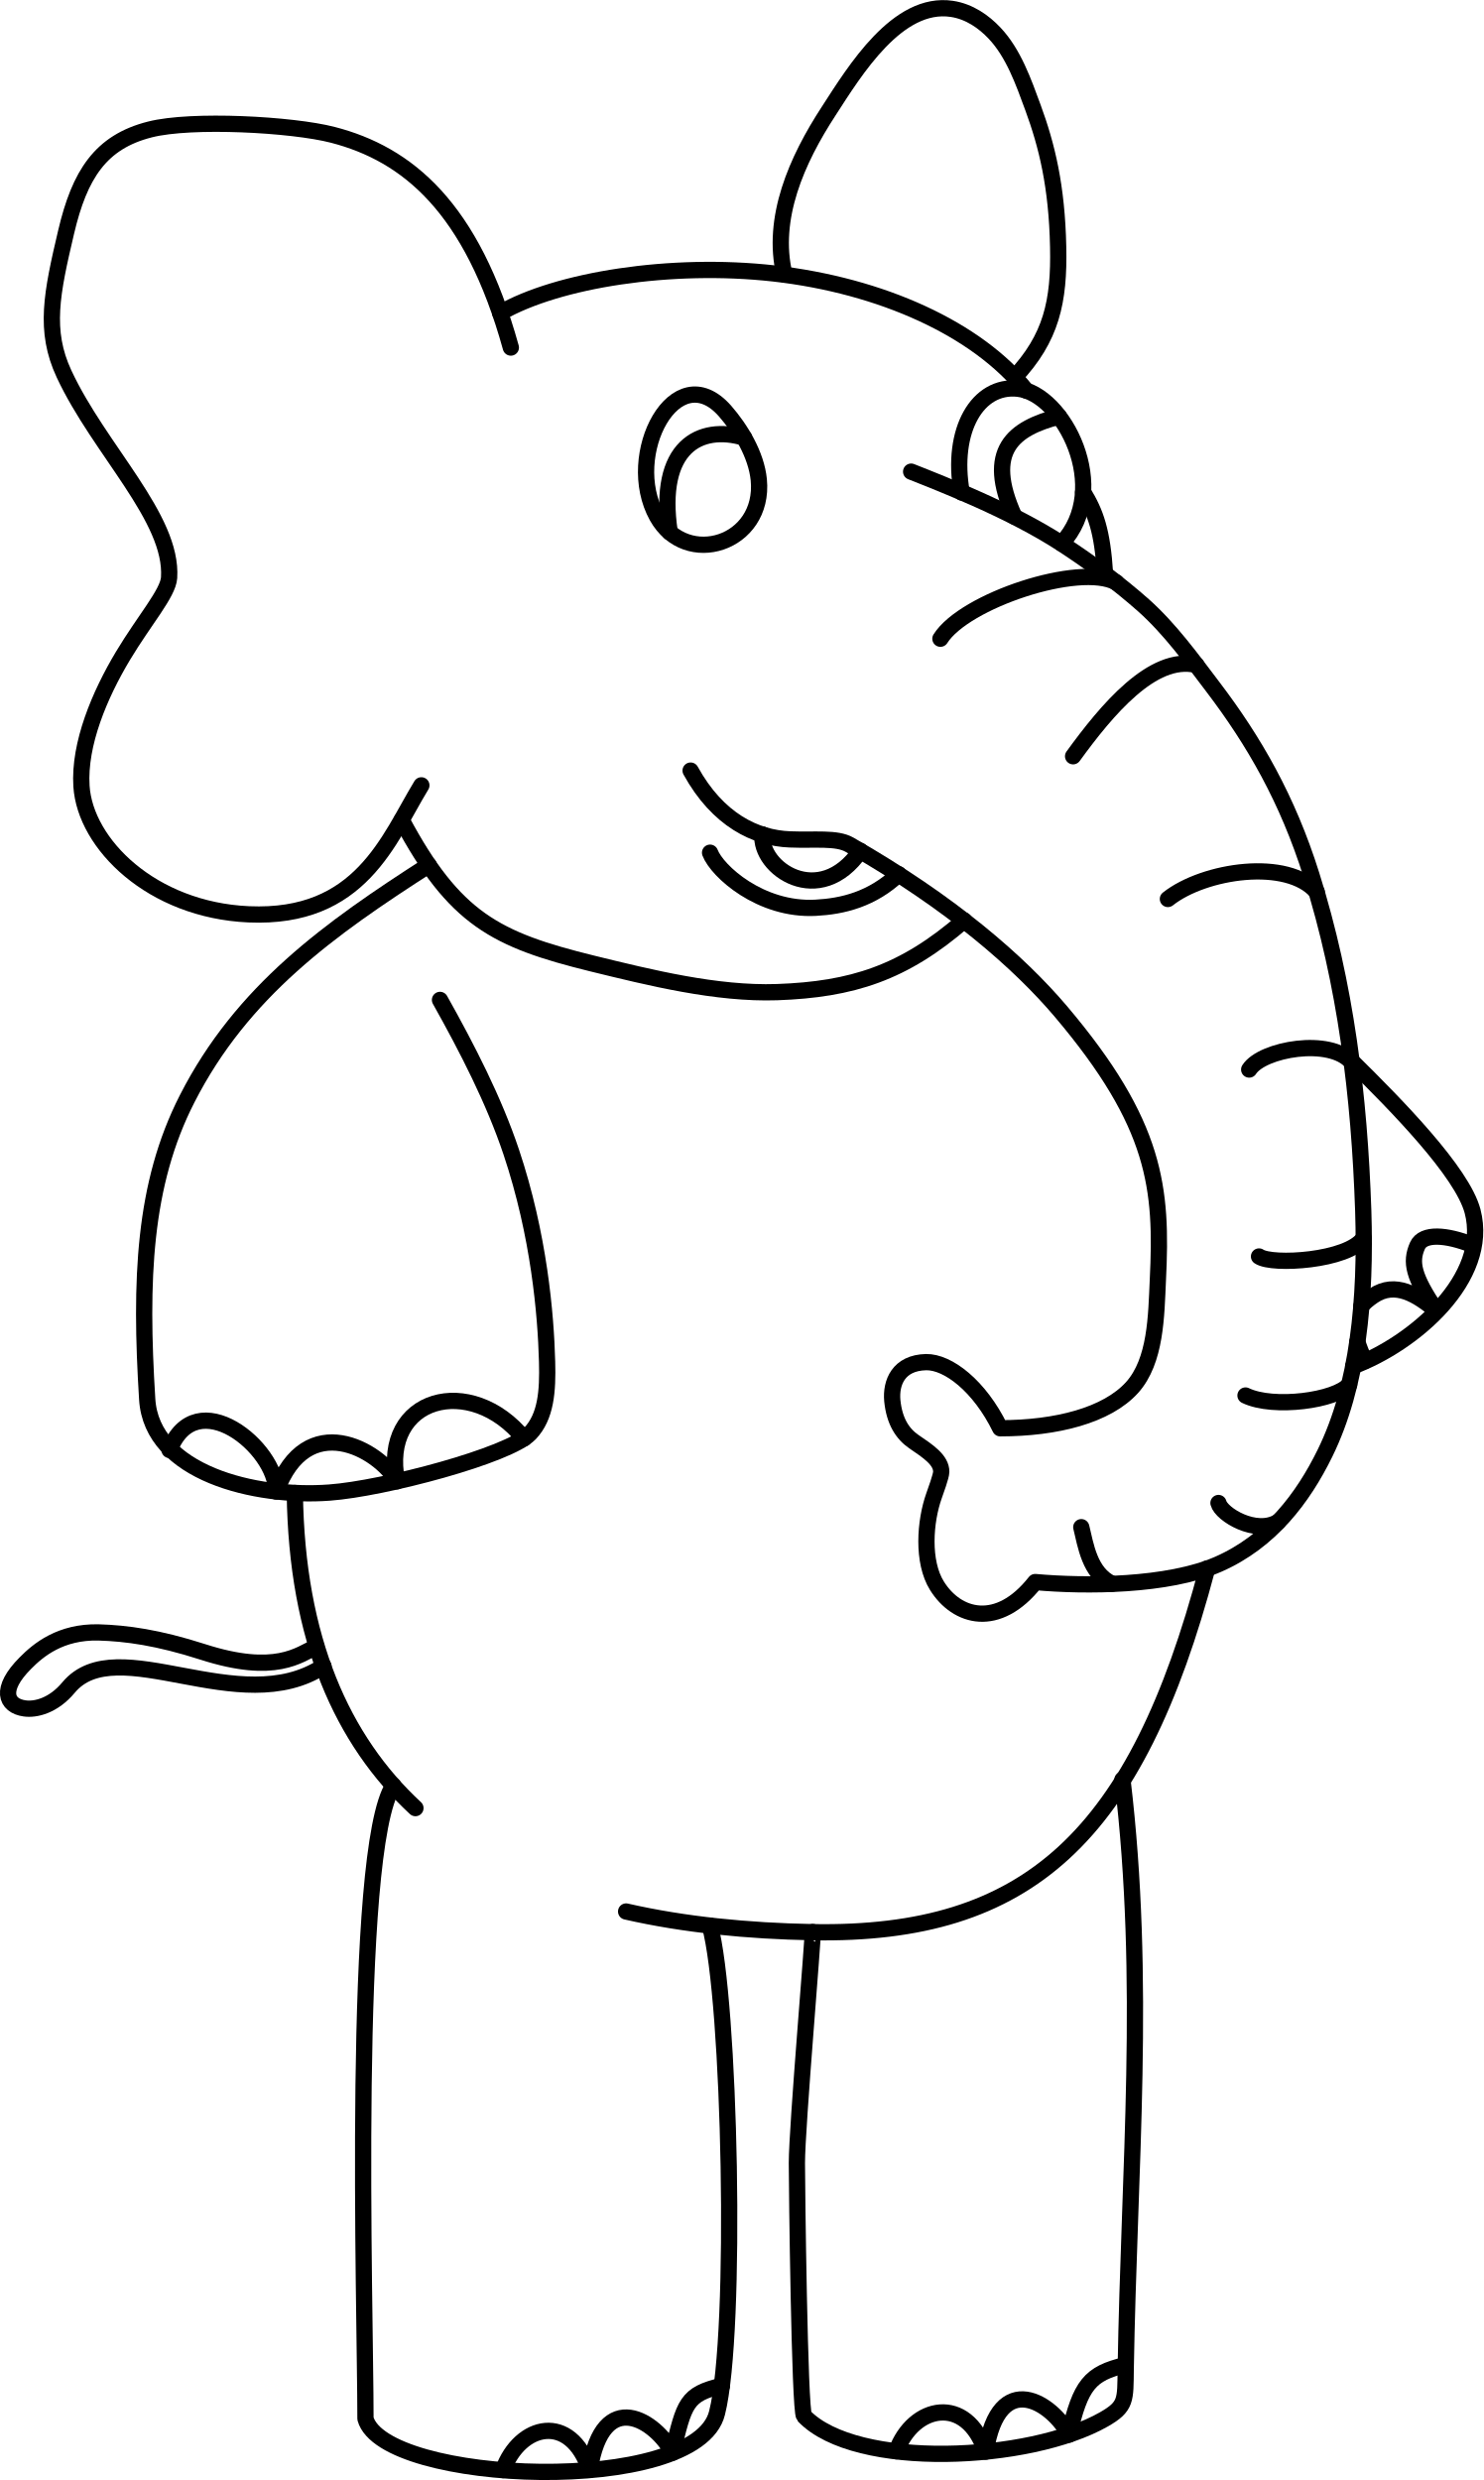
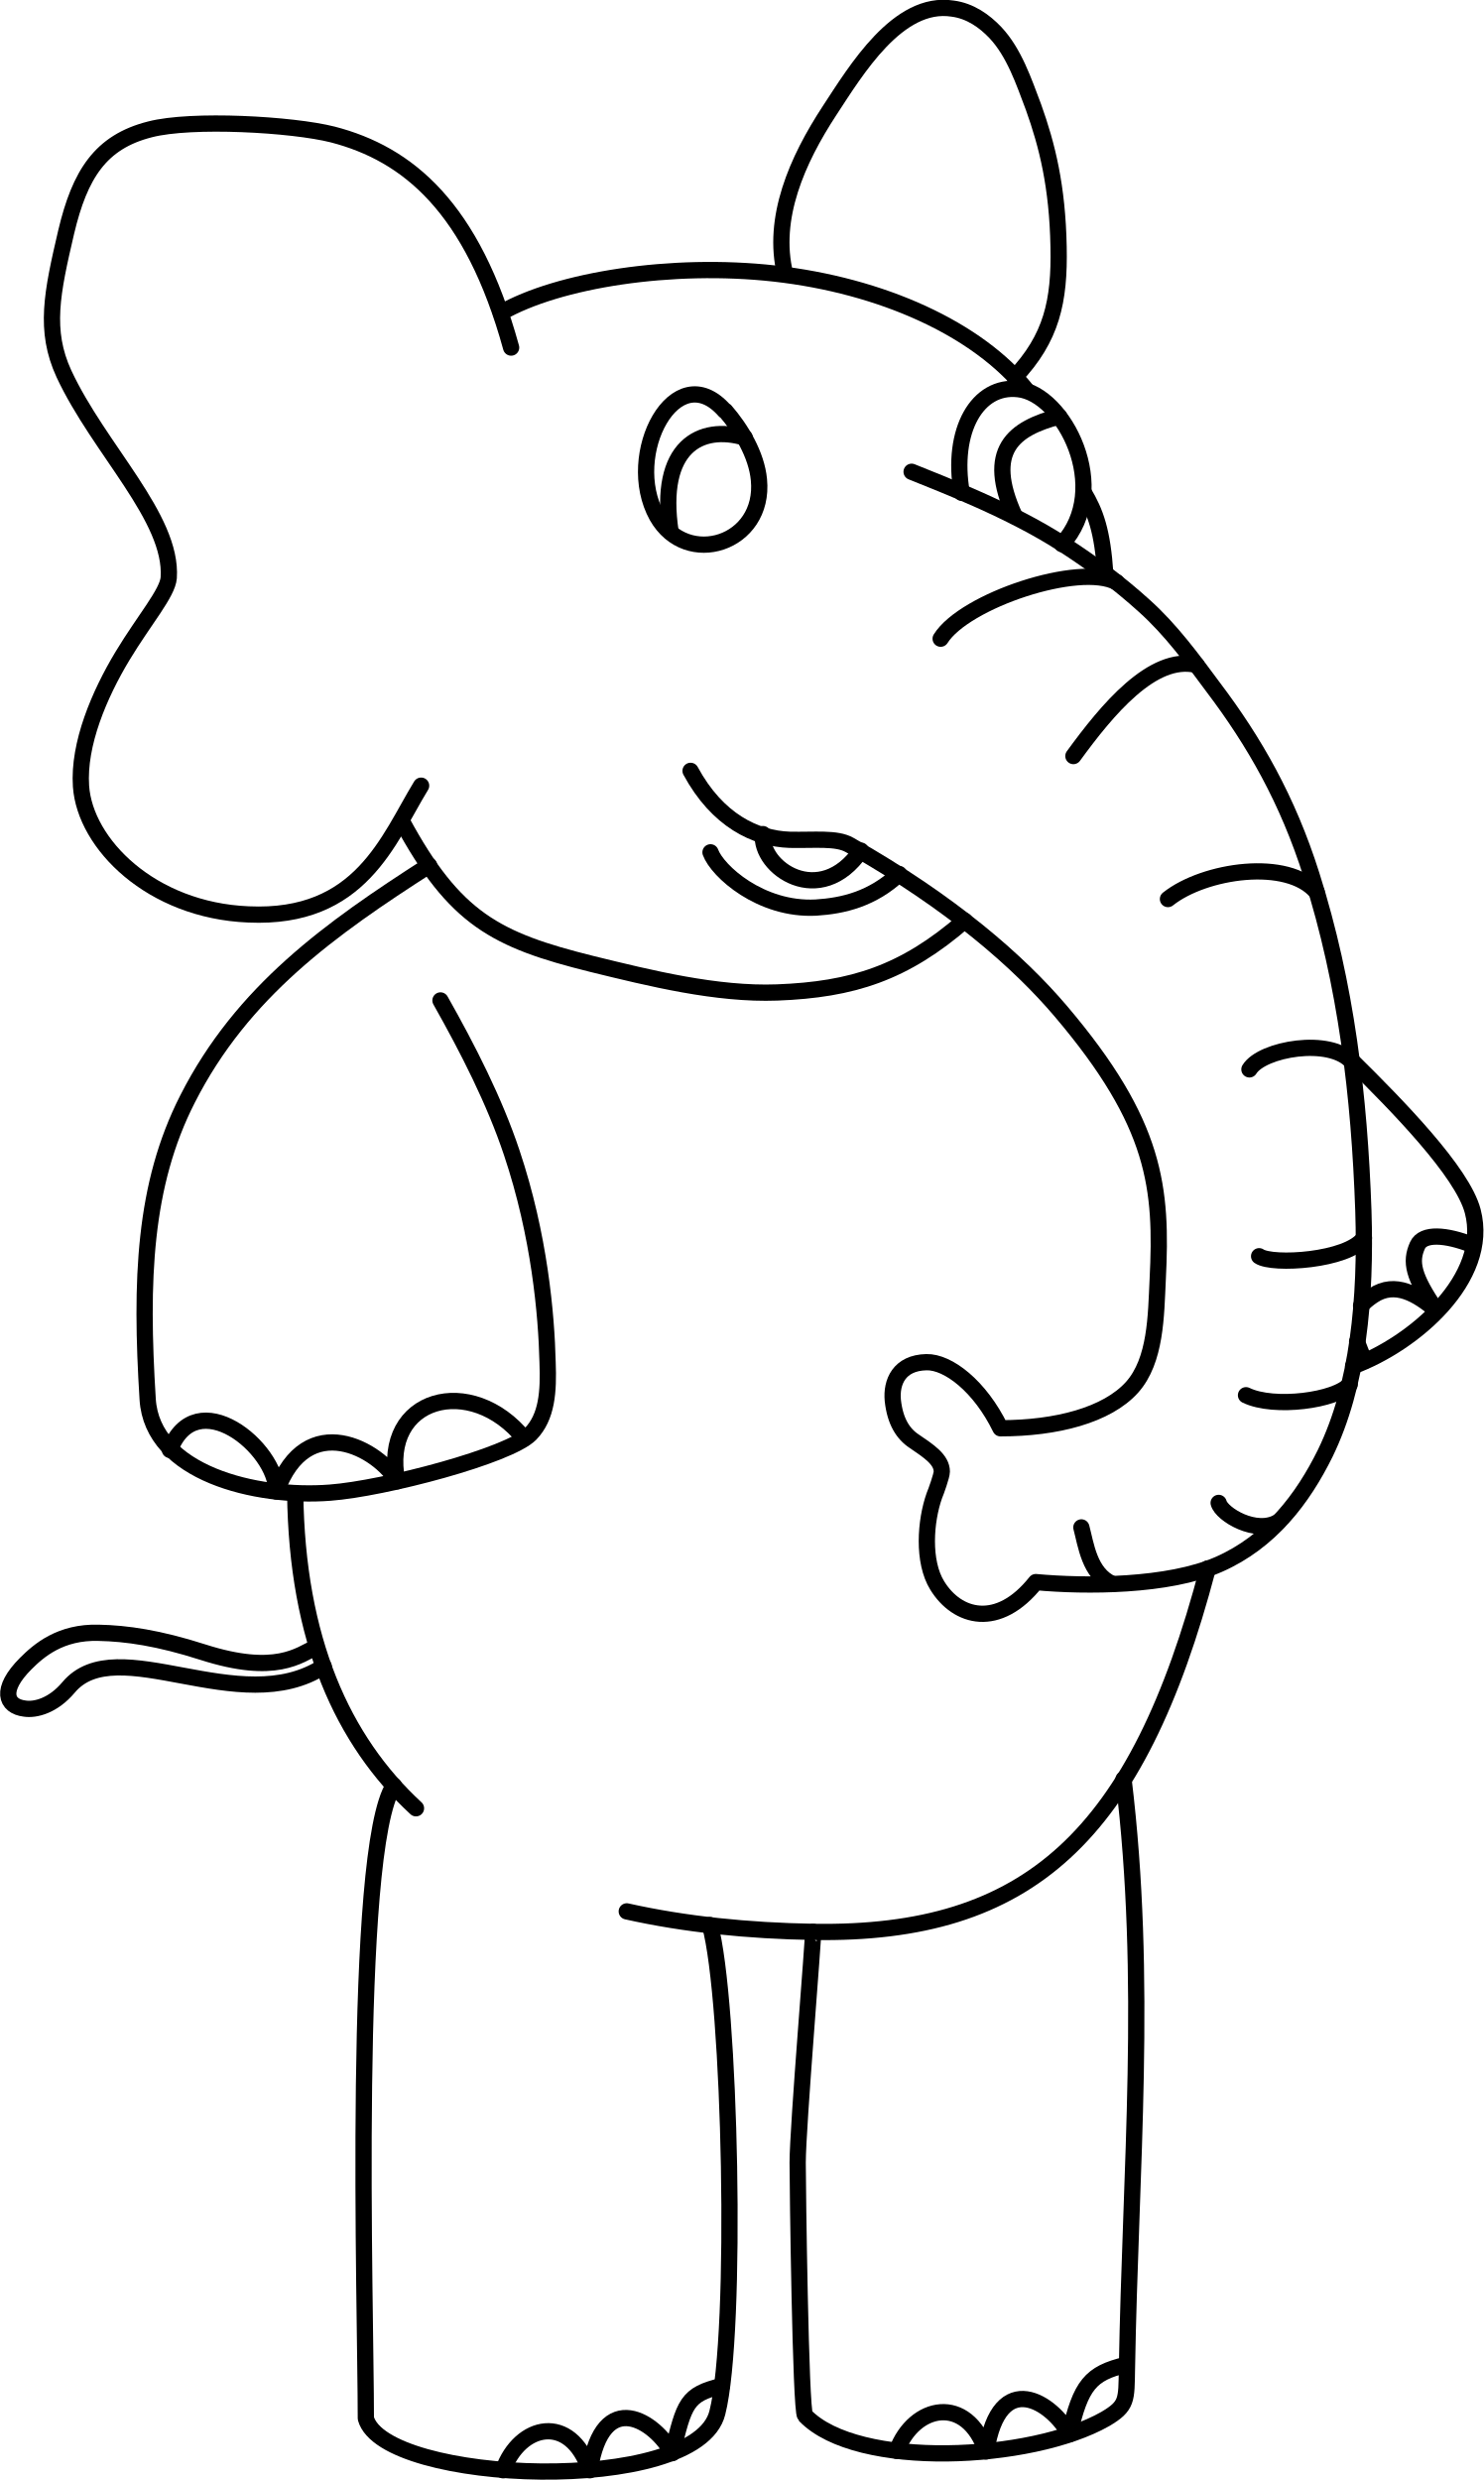
- <svg xmlns="http://www.w3.org/2000/svg" xml:space="preserve" width="72.447mm" height="121.113mm" version="1.1" style="shape-rendering:geometricPrecision; text-rendering:geometricPrecision; image-rendering:optimizeQuality; fill-rule:evenodd; clip-rule:evenodd" viewBox="0 0 7245 12111" id="svg3250">
-   <defs id="defs3252">
-     <style type="text/css" id="style3254">
+ <svg xmlns="http://www.w3.org/2000/svg" xml:space="preserve" width="72.447mm" height="121.113mm" version="1.1" style="shape-rendering:geometricPrecision; text-rendering:geometricPrecision; image-rendering:optimizeQuality; fill-rule:evenodd; clip-rule:evenodd" viewBox="0 0 2604 4353" id="svg3362">
+   <defs id="defs3364">
+     <style type="text/css" id="style3366">
   
-     .str0 {stroke:black;stroke-width:79.37;stroke-linecap:round;stroke-linejoin:round}
+     .str0 {stroke:black;stroke-width:28.528;stroke-linecap:round;stroke-linejoin:round}
    .fil0 {fill:none}
   
  </style>
  </defs>
-   <g id="lineart" transform="matrix(-1,0,0,1,7243.895,0)">
-     <g id="_749195504">
-       <path class="fil0 str0" d="m 2289,1842 c -180,-192 -219,-369 -213,-637 6,-296 55,-495 123,-680 46,-125 95,-266 188,-364 52,-55 122,-105 208,-118 266,-40 474,302 601,498 158,242 282,525 217,799" id="path3259" style="fill:none;stroke:#000000;stroke-width:79.37;stroke-linecap:round;stroke-linejoin:round" />
-       <path class="fil0 str0" d="m 4749,1697 c 190,-686 506,-945 870,-1039 197,-51 690,-78 893,-26 241,61 343,220 409,501 70,298 109,481 10,693 -173,371 -532,704 -513,995 5,76 120,206 225,381 114,190 216,431 203,637 -18,282 -343,605 -817,626 -547,24 -682,-365 -843,-630" id="path3261" style="fill:none;stroke:#000000;stroke-width:79.37;stroke-linecap:round;stroke-linejoin:round" />
-       <path class="fil0 str0" d="m 3703,2007 c -76,87 -153,213 -165,336 -30,314 355,434 497,179 168,-302 -92,-788 -332,-515 z" id="path3263" style="fill:none;stroke:#000000;stroke-width:79.37;stroke-linecap:round;stroke-linejoin:round" />
-       <path class="fil0 str0" d="m 3610,2137 c 215,-64 426,43 363,462" id="path3265" style="fill:none;stroke:#000000;stroke-width:79.37;stroke-linecap:round;stroke-linejoin:round" />
-       <path class="fil0 str0" d="m 2547,2405 c 54,-306 -79,-528 -274,-507 -222,23 -463,488 -214,756" id="path3267" style="fill:none;stroke:#000000;stroke-width:79.37;stroke-linecap:round;stroke-linejoin:round" />
-       <path class="fil0 str0" d="m 2072,2034 c 222,58 365,164 218,488" id="path3269" style="fill:none;stroke:#000000;stroke-width:79.37;stroke-linecap:round;stroke-linejoin:round" />
-       <path class="fil0 str0" d="m 1847,2802 c 13,-209 46,-300 107,-399" id="path3271" style="fill:none;stroke:#000000;stroke-width:79.37;stroke-linecap:round;stroke-linejoin:round" />
-       <path class="fil0 str0" d="m 2232,1907 c 239,-301 709,-513 1233,-572 501,-56 1055,31 1336,193" id="path3273" style="fill:none;stroke:#000000;stroke-width:79.37;stroke-linecap:round;stroke-linejoin:round" />
-       <path class="fil0 str0" d="m 2535,4495 c 296,257 548,337 914,350 296,10 621,-71 903,-140 471,-116 672,-218 930,-700" id="path3275" style="fill:none;stroke:#000000;stroke-width:79.37;stroke-linecap:round;stroke-linejoin:round" />
-       <path class="fil0 str0" d="m 2855,4269 c 130,123 273,157 406,164 269,14 481,-179 515,-269" id="path3277" style="fill:none;stroke:#000000;stroke-width:79.37;stroke-linecap:round;stroke-linejoin:round" />
-       <path class="fil0 str0" d="m 3042,4155 c 200,288 494,85 478,-80" id="path3279" style="fill:none;stroke:#000000;stroke-width:79.37;stroke-linecap:round;stroke-linejoin:round" />
-       <path class="fil0 str0" d="m 5150,4225 c 483,310 912,615 1180,1141 214,419 231,885 195,1467 -22,361 -528,483 -890,456 -264,-19 -876,-181 -979,-288 -79,-83 -88,-207 -84,-351 6,-230 39,-618 175,-1024 84,-251 215,-506 348,-743" id="path3281" style="fill:none;stroke:#000000;stroke-width:79.37;stroke-linecap:round;stroke-linejoin:round" />
-       <path class="fil0 str0" d="m 643,5181 c -219,216 -540,542 -591,734 -86,328 288,647 583,757" id="path3283" style="fill:none;stroke:#000000;stroke-width:79.37;stroke-linecap:round;stroke-linejoin:round" />
-       <path class="fil0 str0" d="m 54,6079 c 127,-50 239,-58 267,4 36,81 21,150 -92,318 93,-78 200,-146 308,-73 25,17 44,33 58,50 m 20,175 c -9,29 -22,60 -36,94" id="path3285" style="fill:none;stroke:#000000;stroke-width:79.37;stroke-linecap:round;stroke-linejoin:round" />
-       <path class="fil0 str0" d="m 4685,7025 c 259,-320 701,-204 620,209 87,-154 442,-358 590,50 -1,-214 391,-535 521,-203" id="path3287" style="fill:none;stroke:#000000;stroke-width:79.37;stroke-linecap:round;stroke-linejoin:round" />
-       <path class="fil0 str0" d="m 5804,7291 c -9,715 -232,1208 -589,1539 m -1029,505 c -285,65 -594,95 -912,101 -1050,18 -1579,-464 -1926,-1776" id="path3289" style="fill:none;stroke:#000000;stroke-width:79.37;stroke-linecap:round;stroke-linejoin:round" />
-       <path class="fil0 str0" d="m 5699,8042 c 84,38 198,140 555,25 218,-70 372,-91 509,-95 185,-4 293,85 357,150 127,127 96,208 4,221 -54,8 -141,-13 -215,-102 -237,-284 -836,166 -1245,-104" id="path3291" style="fill:none;stroke:#000000;stroke-width:79.37;stroke-linecap:round;stroke-linejoin:round" />
-       <path class="fil0 str0" d="M 1540,4390 C 1362,4249 954,4190 813,4356" id="path3293" style="fill:none;stroke:#000000;stroke-width:79.37;stroke-linecap:round;stroke-linejoin:round" />
-       <path class="fil0 str0" d="m 1143,5223 c -63,-99 -396,-159 -501,-35" id="path3295" style="fill:none;stroke:#000000;stroke-width:79.37;stroke-linecap:round;stroke-linejoin:round" />
-       <path class="fil0 str0" d="m 1095,6136 c -63,44 -435,22 -511,-90" id="path3297" style="fill:none;stroke:#000000;stroke-width:79.37;stroke-linecap:round;stroke-linejoin:round" />
-       <path class="fil0 str0" d="m 655,6762 c 63,77 370,119 506,53" id="path3299" style="fill:none;stroke:#000000;stroke-width:79.37;stroke-linecap:round;stroke-linejoin:round" />
-       <path class="fil0 str0" d="m 1002,7432 c 108,66 277,-36 291,-92" id="path3301" style="fill:none;stroke:#000000;stroke-width:79.37;stroke-linecap:round;stroke-linejoin:round" />
-       <path class="fil0 str0" d="m 1813,7734 c 110,-51 129,-191 150,-276" id="path3303" style="fill:none;stroke:#000000;stroke-width:79.37;stroke-linecap:round;stroke-linejoin:round" />
-       <path class="fil0 str0" d="m 1401,3247 c 213,-50 438,220 602,446" id="path3305" style="fill:none;stroke:#000000;stroke-width:79.37;stroke-linecap:round;stroke-linejoin:round" />
-       <path class="fil0 str0" d="m 1792,2844 c 180,-97 742,89 859,275" id="path3307" style="fill:none;stroke:#000000;stroke-width:79.37;stroke-linecap:round;stroke-linejoin:round" />
-       <path class="fil0 str0" d="m 3275,9435 c -6,-2 77,953 77,1128 0,108 -13,1210 -35,1236 -255,264 -1103,223 -1465,16 -110,-63 -104,-93 -106,-245 -16,-981 -102,-1894 16,-2879" id="path3309" style="fill:none;stroke:#000000;stroke-width:79.37;stroke-linecap:round;stroke-linejoin:round" />
-       <path class="fil0 str0" d="m 5323,8720 c 206,317 136,2551 136,3092 -89,320 -1617,382 -1717,-28 -100,-392 -64,-2023 35,-2380" id="path3311" style="fill:none;stroke:#000000;stroke-width:79.37;stroke-linecap:round;stroke-linejoin:round" />
-       <path class="fil0 str0" d="m 1748,11550 c 174,42 218,96 275,340 79,-153 342,-330 407,83 94,-282 354,-227 436,-2" id="path3313" style="fill:none;stroke:#000000;stroke-width:79.37;stroke-linecap:round;stroke-linejoin:round" />
-       <path class="fil0 str0" d="m 3718,11651 c 174,42 184,83 241,327 79,-153 340,-329 405,84 94,-282 341,-225 423,1" id="path3315" style="fill:none;stroke:#000000;stroke-width:79.37;stroke-linecap:round;stroke-linejoin:round" />
-       <path class="fil0 str0" d="m 2794,2303 c -159,63 -485,190 -734,351 -146,95 -280,195 -401,302 -130,116 -236,263 -340,400 -199,262 -363,545 -480,917 -168,534 -234,1079 -253,1639 -14,433 24,853 187,1185 107,218 266,430 521,542 247,108 648,109 894,87 182,231 383,174 480,18 73,-117 59,-314 14,-440 -7,-20 -35,-96 -35,-116 -1,-58 65,-101 134,-148 55,-38 95,-99 105,-200 8,-88 -30,-185 -165,-188 -107,-2 -261,116 -362,323 -274,0 -521,-63 -644,-199 -117,-130 -118,-351 -126,-525 -22,-448 6,-759 474,-1312 202,-238 533,-529 1032,-814 63,-36 169,-21 291,-26 166,-6 352,-94 485,-336" id="path3317" style="fill:none;stroke:#000000;stroke-width:79.37;stroke-linecap:round;stroke-linejoin:round" />
+   <g id="lineart" transform="matrix(-1,0,0,1,2604.205,0)">
+     <g id="_67892240">
+       <path class="fil0 str0" d="m 823,662 c -65,-69 -79,-133 -77,-229 2,-106 20,-178 44,-245 17,-45 34,-96 67,-131 19,-20 44,-38 75,-42 96,-15 170,109 216,179 57,87 102,189 78,287" id="path3371" style="fill:none;stroke:#000000;stroke-width:28.528;stroke-linecap:round;stroke-linejoin:round" />
+       <path class="fil0 str0" d="m 1707,610 c 68,-247 182,-340 313,-374 71,-18 248,-28 321,-9 87,22 123,79 147,180 25,107 39,173 4,249 -62,133 -191,253 -184,358 2,27 43,74 81,137 41,68 78,155 73,229 -7,101 -123,218 -294,225 -197,9 -245,-131 -303,-226" id="path3373" style="fill:none;stroke:#000000;stroke-width:28.528;stroke-linecap:round;stroke-linejoin:round" />
+       <path class="fil0 str0" d="m 1331,721 c -27,31 -55,77 -59,121 -11,113 127,156 179,64 60,-108 -33,-283 -119,-185 z" id="path3375" style="fill:none;stroke:#000000;stroke-width:28.528;stroke-linecap:round;stroke-linejoin:round" />
+       <path class="fil0 str0" d="m 1297,768 c 77,-23 153,15 130,166" id="path3377" style="fill:none;stroke:#000000;stroke-width:28.528;stroke-linecap:round;stroke-linejoin:round" />
+       <path class="fil0 str0" d="M 916,865 C 935,755 888,675 817,683 737,691 651,858 740,955" id="path3379" style="fill:none;stroke:#000000;stroke-width:28.528;stroke-linecap:round;stroke-linejoin:round" />
+       <path class="fil0 str0" d="m 745,731 c 80,21 131,59 78,175" id="path3381" style="fill:none;stroke:#000000;stroke-width:28.528;stroke-linecap:round;stroke-linejoin:round" />
+       <path class="fil0 str0" d="m 664,1007 c 5,-75 17,-108 38,-143" id="path3383" style="fill:none;stroke:#000000;stroke-width:28.528;stroke-linecap:round;stroke-linejoin:round" />
+       <path class="fil0 str0" d="m 802,685 c 86,-108 255,-184 443,-205 180,-20 379,11 480,69" id="path3385" style="fill:none;stroke:#000000;stroke-width:28.528;stroke-linecap:round;stroke-linejoin:round" />
+       <path class="fil0 str0" d="m 911,1616 c 106,92 197,121 329,126 106,4 223,-25 325,-50 169,-42 241,-79 334,-251" id="path3387" style="fill:none;stroke:#000000;stroke-width:28.528;stroke-linecap:round;stroke-linejoin:round" />
+       <path class="fil0 str0" d="m 1026,1534 c 47,44 98,56 146,59 97,5 173,-64 185,-97" id="path3389" style="fill:none;stroke:#000000;stroke-width:28.528;stroke-linecap:round;stroke-linejoin:round" />
+       <path class="fil0 str0" d="m 1093,1493 c 72,104 178,30 172,-29" id="path3391" style="fill:none;stroke:#000000;stroke-width:28.528;stroke-linecap:round;stroke-linejoin:round" />
+       <path class="fil0 str0" d="m 1851,1519 c 173,111 328,221 424,410 77,151 83,318 70,527 -8,130 -190,174 -320,164 -95,-7 -315,-65 -352,-103 -29,-30 -32,-74 -30,-126 2,-83 14,-222 63,-368 30,-90 77,-182 125,-267" id="path3393" style="fill:none;stroke:#000000;stroke-width:28.528;stroke-linecap:round;stroke-linejoin:round" />
+       <path class="fil0 str0" d="m 231,1862 c -79,78 -194,195 -212,264 -31,118 104,233 210,272" id="path3395" style="fill:none;stroke:#000000;stroke-width:28.528;stroke-linecap:round;stroke-linejoin:round" />
+       <path class="fil0 str0" d="m 20,2185 c 46,-18 86,-21 96,1 13,29 8,54 -33,114 33,-28 72,-52 111,-26 9,6 16,12 21,18 m 7,63 c -3,10 -8,21 -13,34" id="path3397" style="fill:none;stroke:#000000;stroke-width:28.528;stroke-linecap:round;stroke-linejoin:round" />
+       <path class="fil0 str0" d="m 1684,2525 c 93,-115 252,-73 223,75 31,-55 159,-129 212,18 0,-77 141,-192 187,-73" id="path3399" style="fill:none;stroke:#000000;stroke-width:28.528;stroke-linecap:round;stroke-linejoin:round" />
+       <path class="fil0 str0" d="m 2086,2621 c -3,257 -83,434 -212,553 m -370,181 c -103,23 -213,34 -328,36 -377,6 -568,-167 -692,-638" id="path3401" style="fill:none;stroke:#000000;stroke-width:28.528;stroke-linecap:round;stroke-linejoin:round" />
+       <path class="fil0 str0" d="m 2049,2891 c 30,14 71,50 199,9 78,-25 134,-33 183,-34 67,-2 105,31 128,54 46,46 35,75 2,79 -19,3 -50,-5 -77,-37 -85,-102 -301,59 -448,-37" id="path3403" style="fill:none;stroke:#000000;stroke-width:28.528;stroke-linecap:round;stroke-linejoin:round" />
+       <path class="fil0 str0" d="m 554,1578 c -64,-51 -211,-72 -261,-12" id="path3405" style="fill:none;stroke:#000000;stroke-width:28.528;stroke-linecap:round;stroke-linejoin:round" />
+       <path class="fil0 str0" d="m 411,1877 c -22,-36 -142,-57 -180,-13" id="path3407" style="fill:none;stroke:#000000;stroke-width:28.528;stroke-linecap:round;stroke-linejoin:round" />
+       <path class="fil0 str0" d="m 394,2205 c -23,16 -156,8 -184,-32" id="path3409" style="fill:none;stroke:#000000;stroke-width:28.528;stroke-linecap:round;stroke-linejoin:round" />
+       <path class="fil0 str0" d="m 235,2430 c 23,28 133,43 182,19" id="path3411" style="fill:none;stroke:#000000;stroke-width:28.528;stroke-linecap:round;stroke-linejoin:round" />
+       <path class="fil0 str0" d="m 360,2671 c 39,24 100,-13 105,-33" id="path3413" style="fill:none;stroke:#000000;stroke-width:28.528;stroke-linecap:round;stroke-linejoin:round" />
+       <path class="fil0 str0" d="m 652,2780 c 40,-18 46,-69 54,-99" id="path3415" style="fill:none;stroke:#000000;stroke-width:28.528;stroke-linecap:round;stroke-linejoin:round" />
+       <path class="fil0 str0" d="m 504,1167 c 77,-18 157,79 216,160" id="path3417" style="fill:none;stroke:#000000;stroke-width:28.528;stroke-linecap:round;stroke-linejoin:round" />
+       <path class="fil0 str0" d="m 644,1022 c 65,-35 267,32 309,99" id="path3419" style="fill:none;stroke:#000000;stroke-width:28.528;stroke-linecap:round;stroke-linejoin:round" />
+       <path class="fil0 str0" d="m 1177,3391 c -2,-1 27,343 27,405 0,39 -5,435 -13,444 -92,95 -397,80 -527,6 -39,-23 -37,-33 -38,-88 -6,-352 -37,-681 6,-1035" id="path3421" style="fill:none;stroke:#000000;stroke-width:28.528;stroke-linecap:round;stroke-linejoin:round" />
+       <path class="fil0 str0" d="m 1913,3134 c 74,114 49,917 49,1111 -32,115 -581,137 -617,-10 -36,-141 -23,-727 13,-856" id="path3423" style="fill:none;stroke:#000000;stroke-width:28.528;stroke-linecap:round;stroke-linejoin:round" />
+       <path class="fil0 str0" d="m 628,4151 c 62,15 79,35 99,122 29,-55 123,-119 146,30 34,-101 127,-82 157,-1" id="path3425" style="fill:none;stroke:#000000;stroke-width:28.528;stroke-linecap:round;stroke-linejoin:round" />
+       <path class="fil0 str0" d="m 1337,4188 c 62,15 66,30 87,118 29,-55 122,-118 145,30 34,-101 123,-81 152,0" id="path3427" style="fill:none;stroke:#000000;stroke-width:28.528;stroke-linecap:round;stroke-linejoin:round" />
+       <path class="fil0 str0" d="m 1004,828 c -57,23 -174,68 -264,126 -53,34 -101,70 -144,109 -47,42 -85,94 -122,144 -71,94 -130,196 -172,329 -61,192 -84,388 -91,589 -5,155 9,307 67,426 39,79 96,155 187,195 89,39 233,39 321,31 66,83 138,63 173,6 26,-42 21,-113 5,-158 -3,-7 -13,-35 -13,-42 0,-21 23,-36 48,-53 20,-13 34,-35 38,-72 3,-32 -11,-66 -59,-67 -38,-1 -94,42 -130,116 -98,0 -187,-23 -231,-72 -42,-47 -42,-126 -45,-189 -8,-161 2,-273 170,-471 73,-86 191,-190 371,-292 23,-13 61,-8 105,-9 60,-2 127,-34 174,-121" id="path3429" style="fill:none;stroke:#000000;stroke-width:28.528;stroke-linecap:round;stroke-linejoin:round" />
    </g>
  </g>
</svg>
